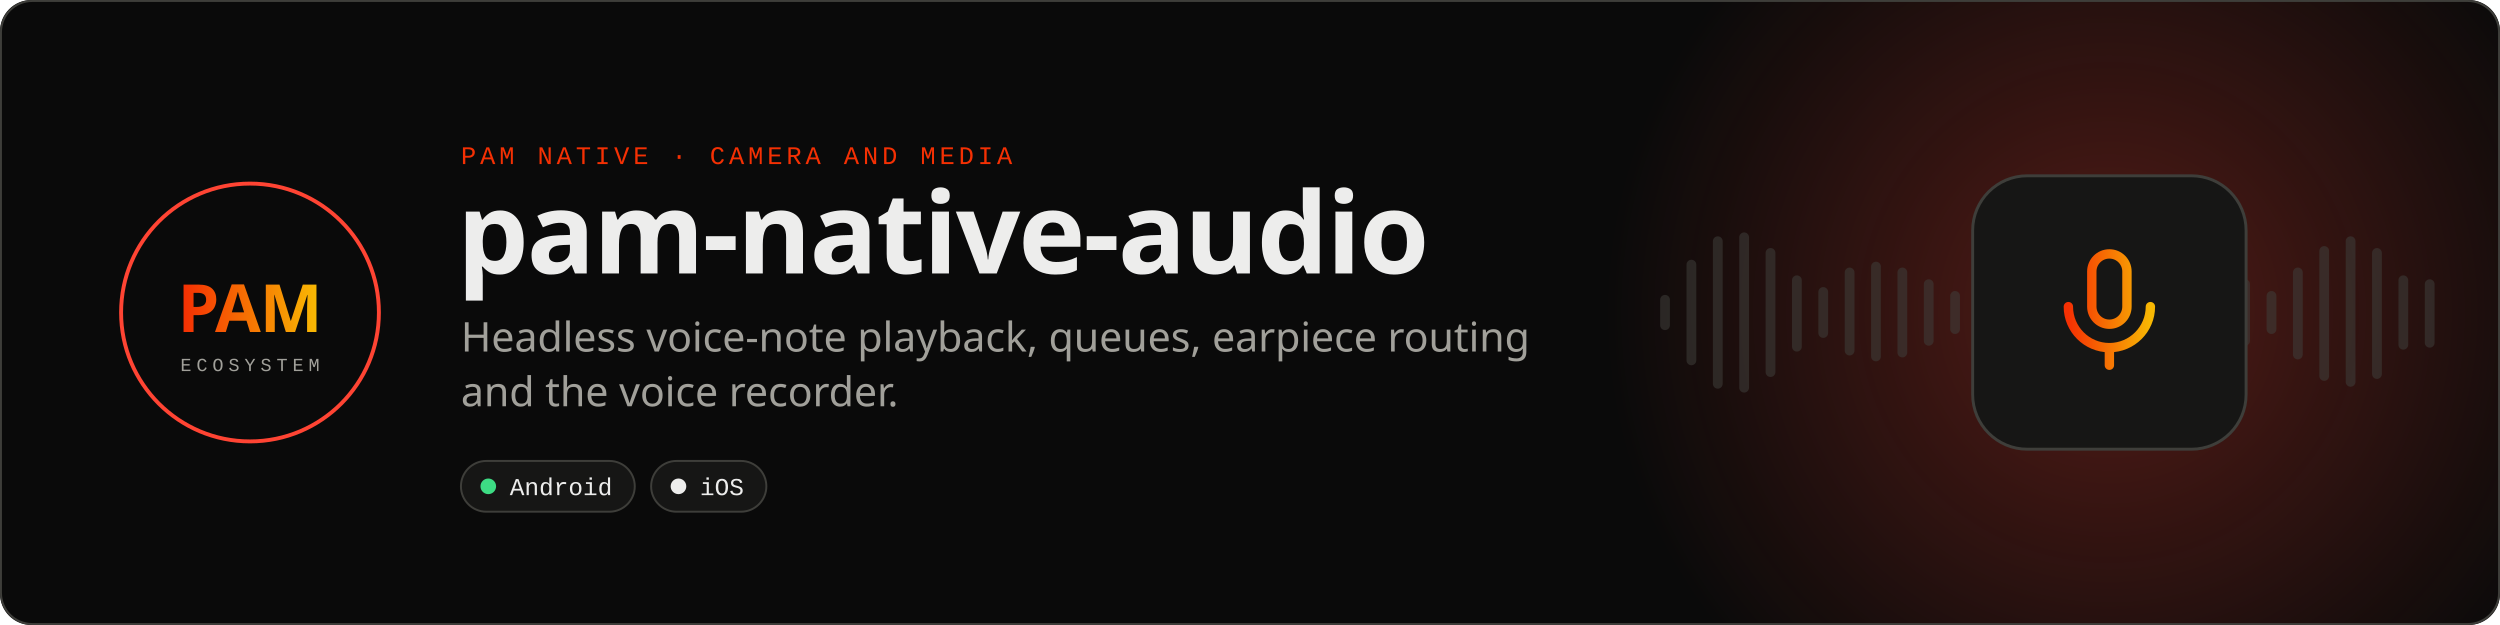
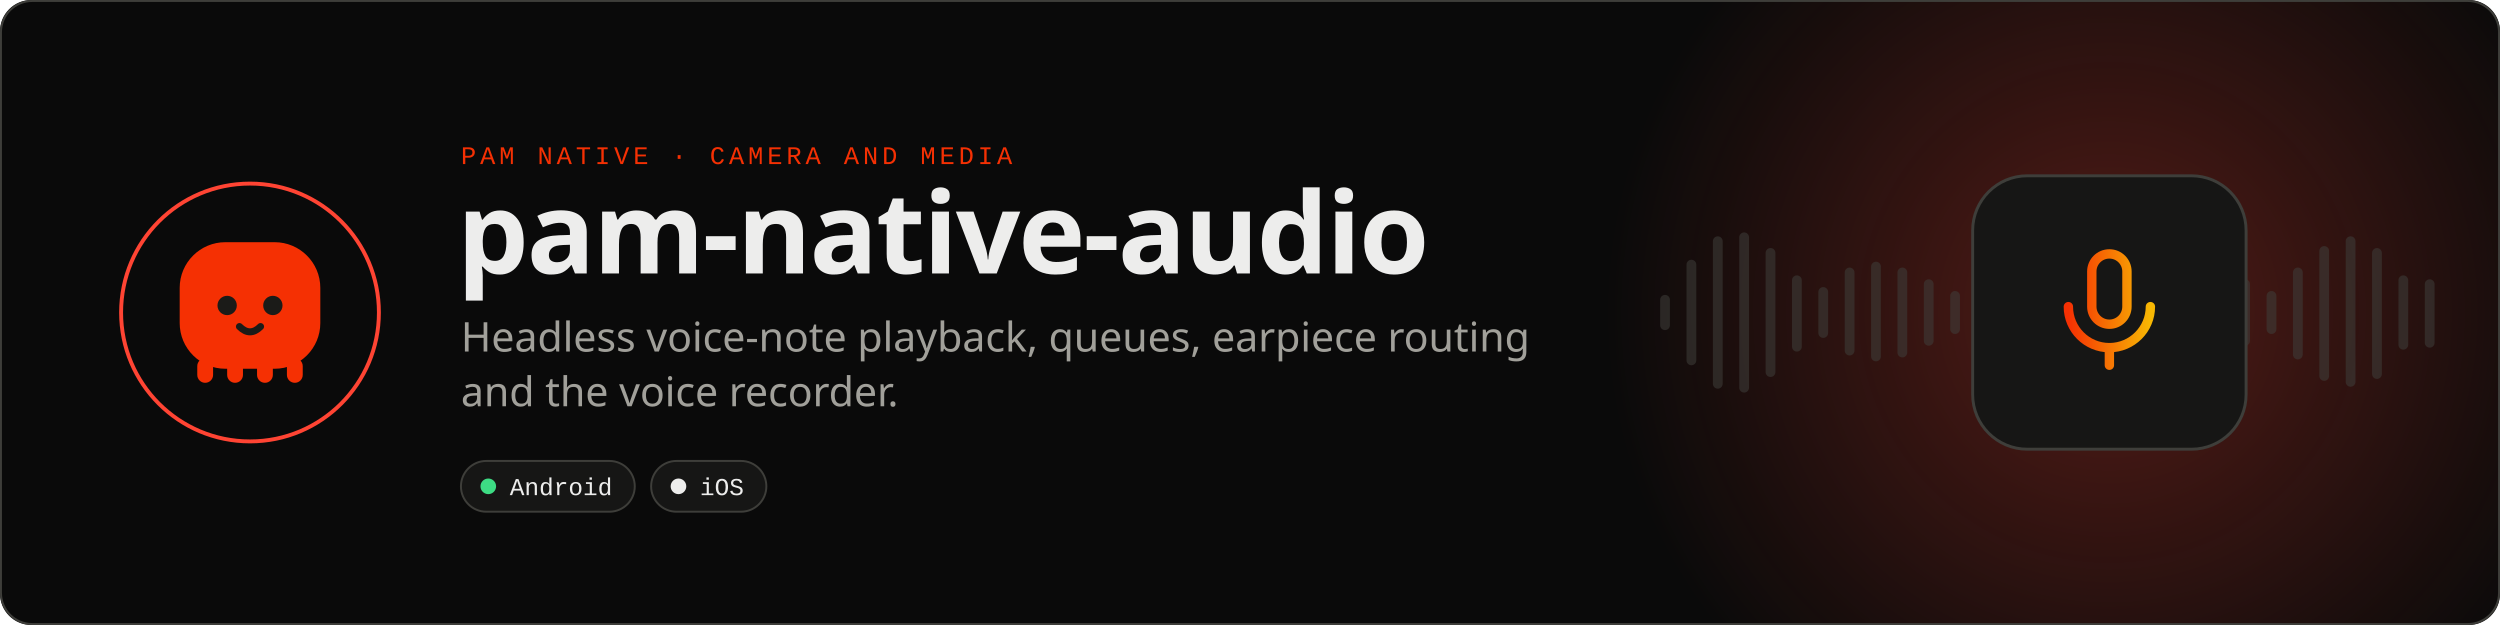
<svg xmlns="http://www.w3.org/2000/svg" viewBox="0 0 1280 320" width="1280" height="320" role="img" aria-label="pam-native-audio: Headless voice-note playback, queues, earpiece routing and the voice recorder.">
  <defs>
    <linearGradient id="pg" x1="0" y1="0" x2="1" y2="0">
      <stop offset="0" stop-color="#f53003" />
      <stop offset="1" stop-color="#f8b803" />
    </linearGradient>
    <radialGradient id="gl">
      <stop offset="0" stop-color="#ff4433" stop-opacity=".30" />
      <stop offset="1" stop-color="#ff4433" stop-opacity="0" />
    </radialGradient>
    <clipPath id="cl">
      <rect width="1280" height="320" rx="16" />
    </clipPath>
  </defs>
  <g clip-path="url(#cl)">
    <rect width="1280" height="320" fill="#0a0a0a" />
    <circle cx="1080" cy="160" r="260" fill="url(#gl)" />
    <g fill="#3e3e3a" opacity=".55">
      <rect x="850.0" y="151" width="5" height="18" rx="2.5">
        <animate attributeName="height" values="18;11;18" dur="2.4s" repeatCount="indefinite" />
        <animate attributeName="y" values="151;155;151" dur="2.4s" repeatCount="indefinite" />
      </rect>
      <rect x="863.5" y="133" width="5" height="54" rx="2.5" />
      <rect x="877.0" y="121" width="5" height="78" rx="2.5" />
      <rect x="890.5" y="119" width="5" height="82" rx="2.5">
        <animate attributeName="height" values="82;49;82" dur="3.3s" repeatCount="indefinite" />
        <animate attributeName="y" values="119;135;119" dur="3.3s" repeatCount="indefinite" />
      </rect>
      <rect x="904.0" y="127" width="5" height="66" rx="2.5" />
      <rect x="917.5" y="141" width="5" height="39" rx="2.5" />
      <rect x="931.0" y="147" width="5" height="26" rx="2.5">
        <animate attributeName="height" values="26;15;26" dur="2.7s" repeatCount="indefinite" />
        <animate attributeName="y" values="147;152;147" dur="2.7s" repeatCount="indefinite" />
      </rect>
      <rect x="944.5" y="137" width="5" height="45" rx="2.5" />
      <rect x="958.0" y="134" width="5" height="51" rx="2.5" />
      <rect x="971.5" y="137" width="5" height="46" rx="2.5">
        <animate attributeName="height" values="46;27;46" dur="3.6s" repeatCount="indefinite" />
        <animate attributeName="y" values="137;146;137" dur="3.6s" repeatCount="indefinite" />
      </rect>
      <rect x="985.0" y="143" width="5" height="34" rx="2.5" />
      <rect x="998.5" y="149" width="5" height="22" rx="2.5" />
      <rect x="1012.0" y="149" width="5" height="22" rx="2.5">
        <animate attributeName="height" values="22;13;22" dur="3.0s" repeatCount="indefinite" />
        <animate attributeName="y" values="149;153;149" dur="3.0s" repeatCount="indefinite" />
      </rect>
      <rect x="1025.5" y="147" width="5" height="25" rx="2.5" />
      <rect x="1039.0" y="147" width="5" height="26" rx="2.5" />
      <rect x="1052.5" y="148" width="5" height="24" rx="2.5">
        <animate attributeName="height" values="24;15;24" dur="2.4s" repeatCount="indefinite" />
        <animate attributeName="y" values="148;153;148" dur="2.4s" repeatCount="indefinite" />
      </rect>
      <rect x="1066.0" y="149" width="5" height="23" rx="2.5" />
      <rect x="1079.5" y="151" width="5" height="19" rx="2.5" />
      <rect x="1093.0" y="148" width="5" height="24" rx="2.5">
        <animate attributeName="height" values="24;14;24" dur="3.3s" repeatCount="indefinite" />
        <animate attributeName="y" values="148;153;148" dur="3.3s" repeatCount="indefinite" />
      </rect>
      <rect x="1106.5" y="143" width="5" height="33" rx="2.5" />
      <rect x="1120.0" y="139" width="5" height="41" rx="2.5" />
      <rect x="1133.5" y="139" width="5" height="43" rx="2.5">
        <animate attributeName="height" values="43;26;43" dur="2.7s" repeatCount="indefinite" />
        <animate attributeName="y" values="139;147;139" dur="2.7s" repeatCount="indefinite" />
      </rect>
      <rect x="1147.0" y="143" width="5" height="34" rx="2.5" />
      <rect x="1160.5" y="149" width="5" height="22" rx="2.5" />
      <rect x="1174.0" y="137" width="5" height="47" rx="2.5">
        <animate attributeName="height" values="47;28;47" dur="3.6s" repeatCount="indefinite" />
        <animate attributeName="y" values="137;146;137" dur="3.6s" repeatCount="indefinite" />
      </rect>
      <rect x="1187.5" y="126" width="5" height="69" rx="2.5" />
      <rect x="1201.0" y="121" width="5" height="77" rx="2.5" />
      <rect x="1214.5" y="127" width="5" height="67" rx="2.5">
        <animate attributeName="height" values="67;40;67" dur="3.0s" repeatCount="indefinite" />
        <animate attributeName="y" values="127;140;127" dur="3.0s" repeatCount="indefinite" />
      </rect>
      <rect x="1228.0" y="141" width="5" height="38" rx="2.5" />
      <rect x="1241.5" y="143" width="5" height="35" rx="2.5" />
    </g>
  </g>
  <rect x=".5" y=".5" width="1279" height="319" rx="16" fill="none" stroke="#3e3e3a" />
  <circle cx="128" cy="160" r="66" fill="#0a0a0a" stroke="#ff4433" stroke-width="2" />
  <circle cx="128" cy="160" r="66" fill="none" stroke="#ff4433">
    <animate attributeName="r" values="66;92" dur="3s" repeatCount="indefinite" />
    <animate attributeName="stroke-opacity" values=".5;0" dur="3s" repeatCount="indefinite" />
  </circle>
-   <text x="128" y="170" text-anchor="middle" font-family="-apple-system, BlinkMacSystemFont, 'Segoe UI', 'Noto Sans', Helvetica, Arial, sans-serif" font-weight="700" font-size="34" letter-spacing="-.5" fill="url(#pg)">PAM</text>
-   <text x="128" y="190" text-anchor="middle" font-family="ui-monospace, SFMono-Regular, 'SF Mono', Menlo, Consolas, 'Liberation Mono', monospace" font-size="9.5" letter-spacing="2.5" fill="#a1a09a">ECOSYSTEM</text>
+   <g transform="translate(74 104.2) scale(.9)">
+     <rect x="30" y="88" width="9" height="14" rx="4.5" fill="#f53003" />
+     <rect x="47" y="88" width="9" height="14" rx="4.5" fill="#f53003" />
+     <rect x="64" y="88" width="9" height="14" rx="4.5" fill="#f53003" />
+     <rect x="81" y="88" width="9" height="14" rx="4.5" fill="#f53003" />
+     <rect x="20" y="22" width="80" height="72" rx="26" fill="#f53003" />
+     <circle cx="47" cy="58" r="5.5" fill="#1b1b18" />
+     <circle cx="73" cy="58" r="5.5" fill="#1b1b18" />
+     <path d="M54 70q6 6 12 0" stroke="#1b1b18" stroke-width="4" stroke-linecap="round" fill="none" />
+   </g>
  <text x="236" y="84" font-family="ui-monospace, SFMono-Regular, 'SF Mono', Menlo, Consolas, 'Liberation Mono', monospace" font-size="13" letter-spacing="2" fill="#f53003">PAM NATIVE · CAMERA AND MEDIA</text>
  <text x="234" y="140" font-family="-apple-system, BlinkMacSystemFont, 'Segoe UI', 'Noto Sans', Helvetica, Arial, sans-serif" font-weight="700" font-size="58" letter-spacing="-1" fill="#ededec">pam-native-audio</text>
  <text x="236" y="180" font-family="-apple-system, BlinkMacSystemFont, 'Segoe UI', 'Noto Sans', Helvetica, Arial, sans-serif" font-size="21" fill="#a1a09a">Headless voice-note playback, queues, earpiece routing</text>
  <text x="236" y="208" font-family="-apple-system, BlinkMacSystemFont, 'Segoe UI', 'Noto Sans', Helvetica, Arial, sans-serif" font-size="21" fill="#a1a09a">and the voice recorder.</text>
  <rect x="236" y="236" width="89" height="26" rx="13" fill="#161615" stroke="#3e3e3a" />
  <circle cx="250" cy="249" r="4" fill="#3ddc84" />
  <text x="261" y="253.5" font-family="ui-monospace, SFMono-Regular, 'SF Mono', Menlo, Consolas, 'Liberation Mono', monospace" font-size="12.5" fill="#ededec">Android</text>
  <rect x="333.375" y="236" width="59" height="26" rx="13" fill="#161615" stroke="#3e3e3a" />
  <circle cx="347.375" cy="249" r="4" fill="#ededec" />
  <text x="358.375" y="253.5" font-family="ui-monospace, SFMono-Regular, 'SF Mono', Menlo, Consolas, 'Liberation Mono', monospace" font-size="12.5" fill="#ededec">iOS</text>
  <rect x="1010" y="90" width="140" height="140" rx="28" fill="#161615" stroke="#3e3e3a" stroke-width="1.5" />
  <g transform="translate(1044 124) scale(3)" fill="none" stroke="url(#pg)" stroke-width="1.6" stroke-linecap="round" stroke-linejoin="round">
    <path d="M9 5a3 3 0 0 1 6 0v6a3 3 0 0 1-6 0zM5 11a7 7 0 0 0 14 0M12 18v3" />
  </g>
</svg>
